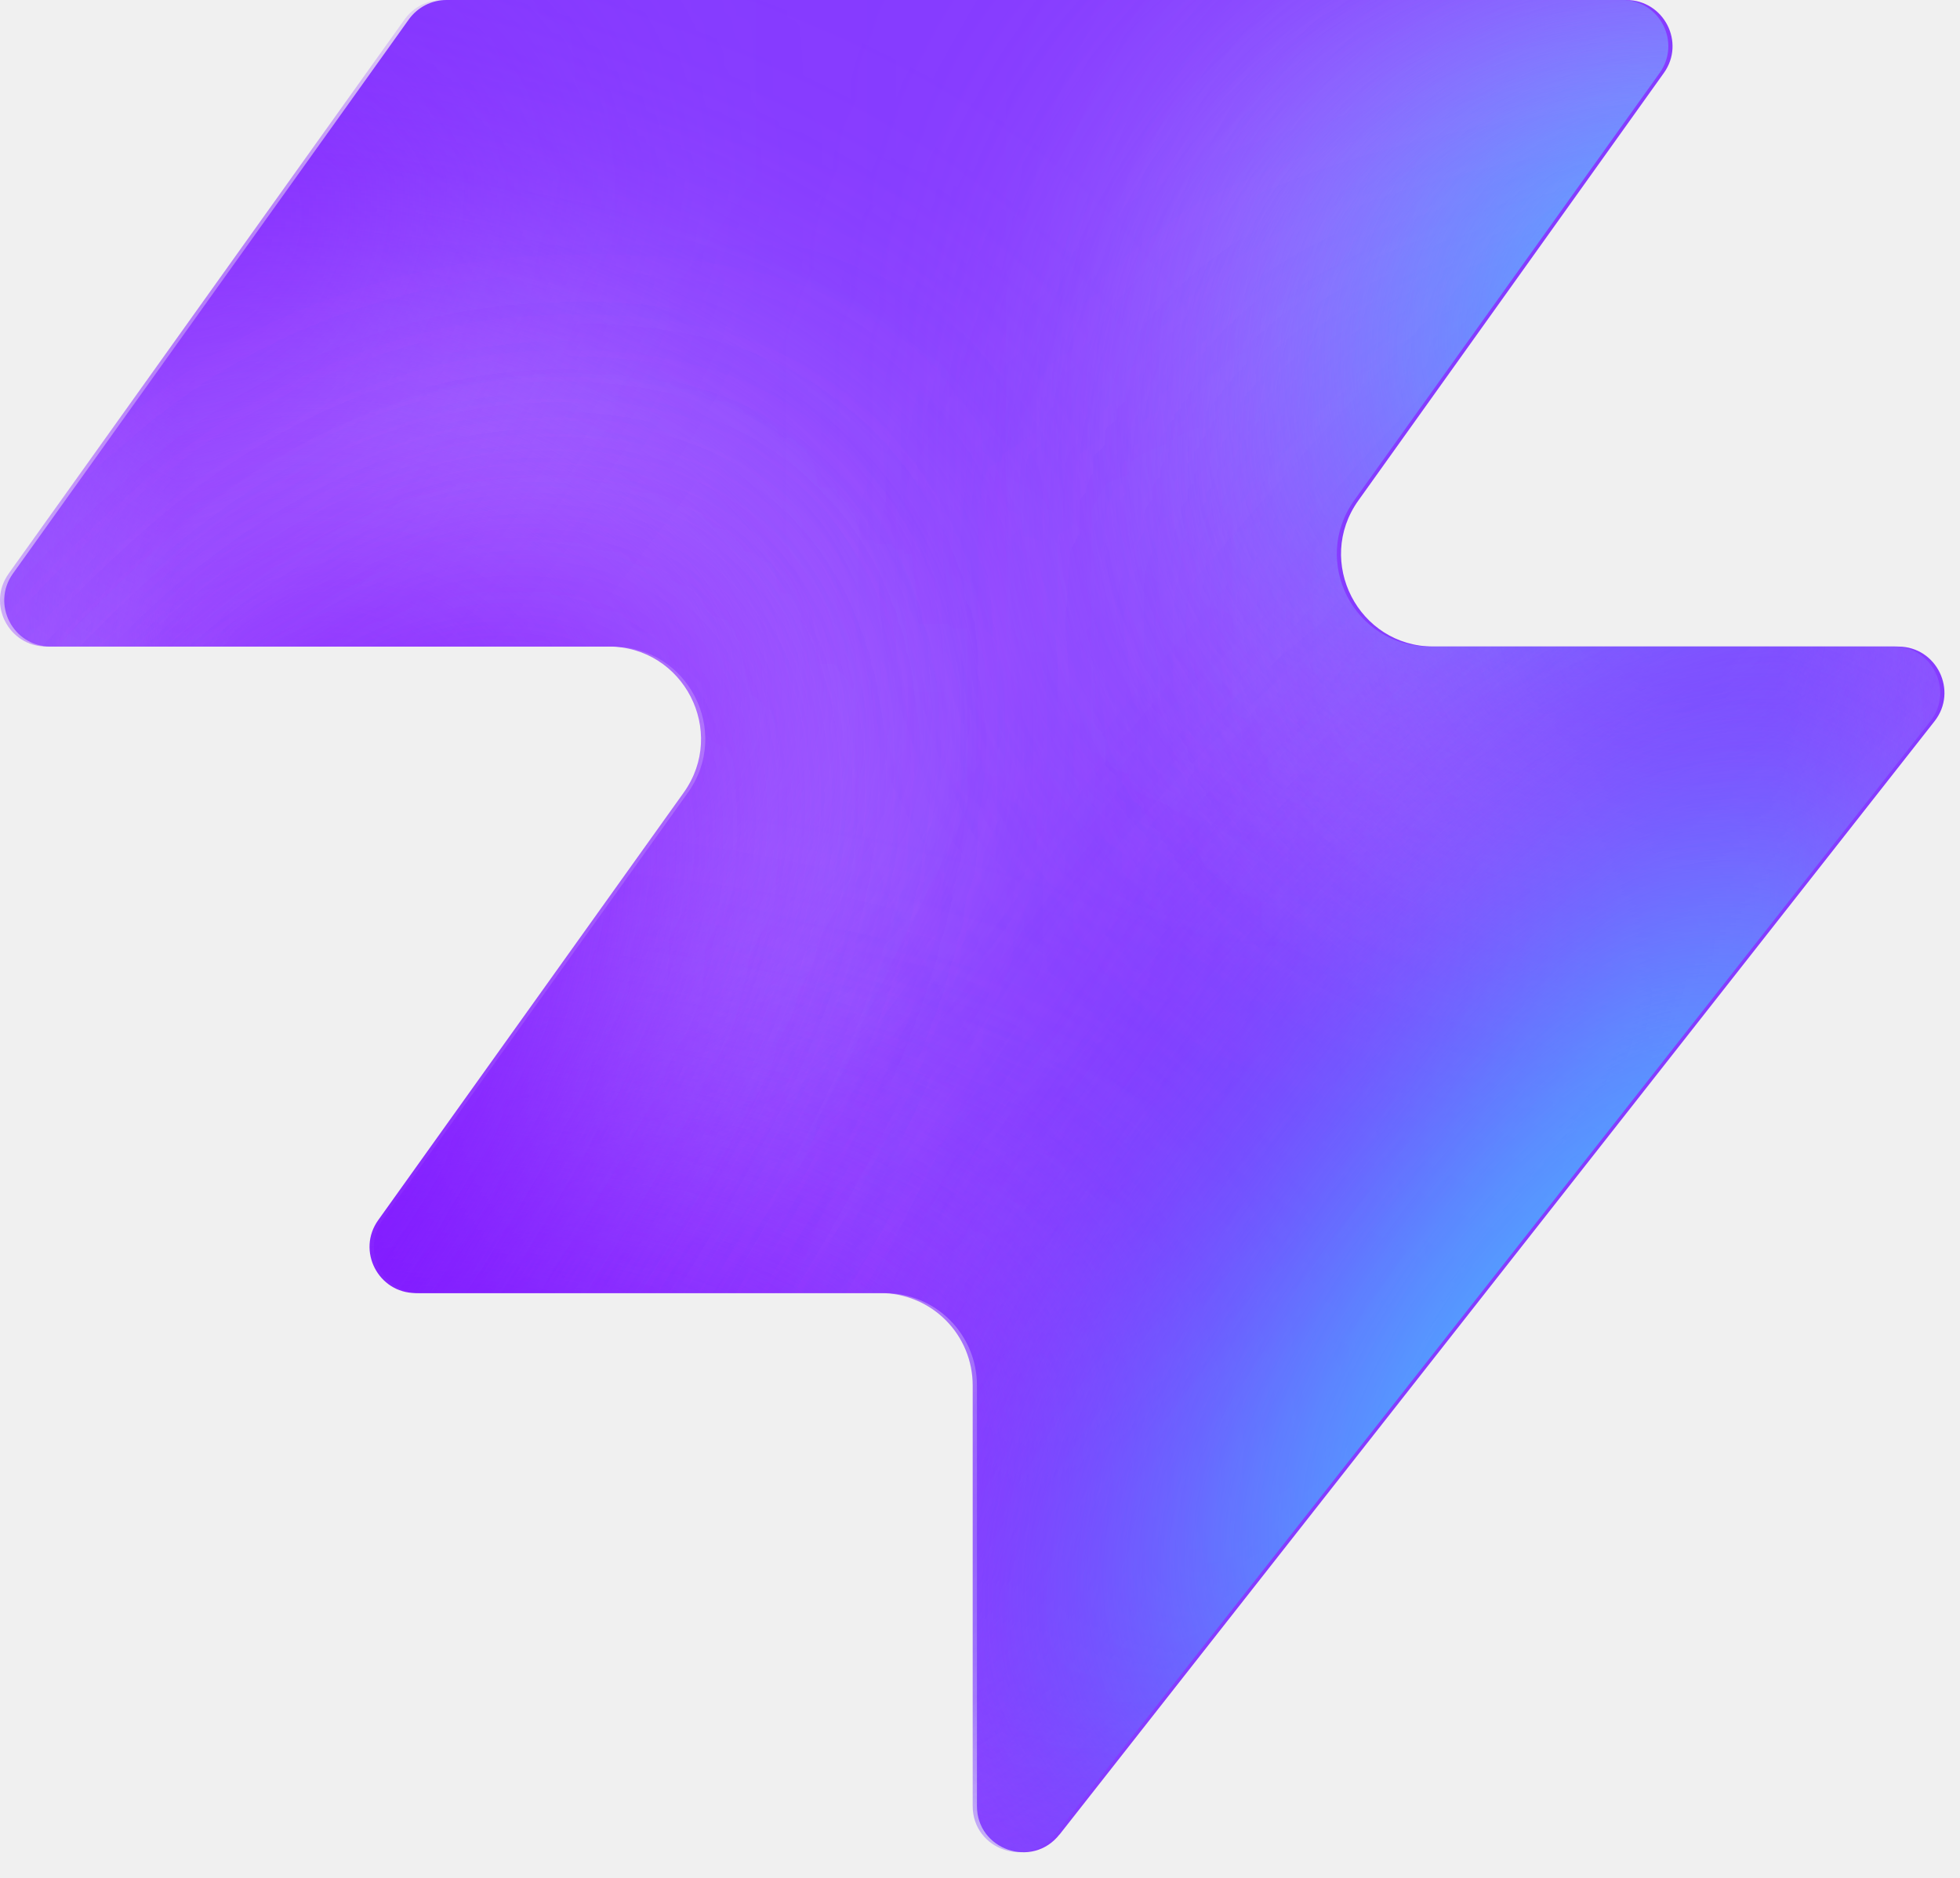
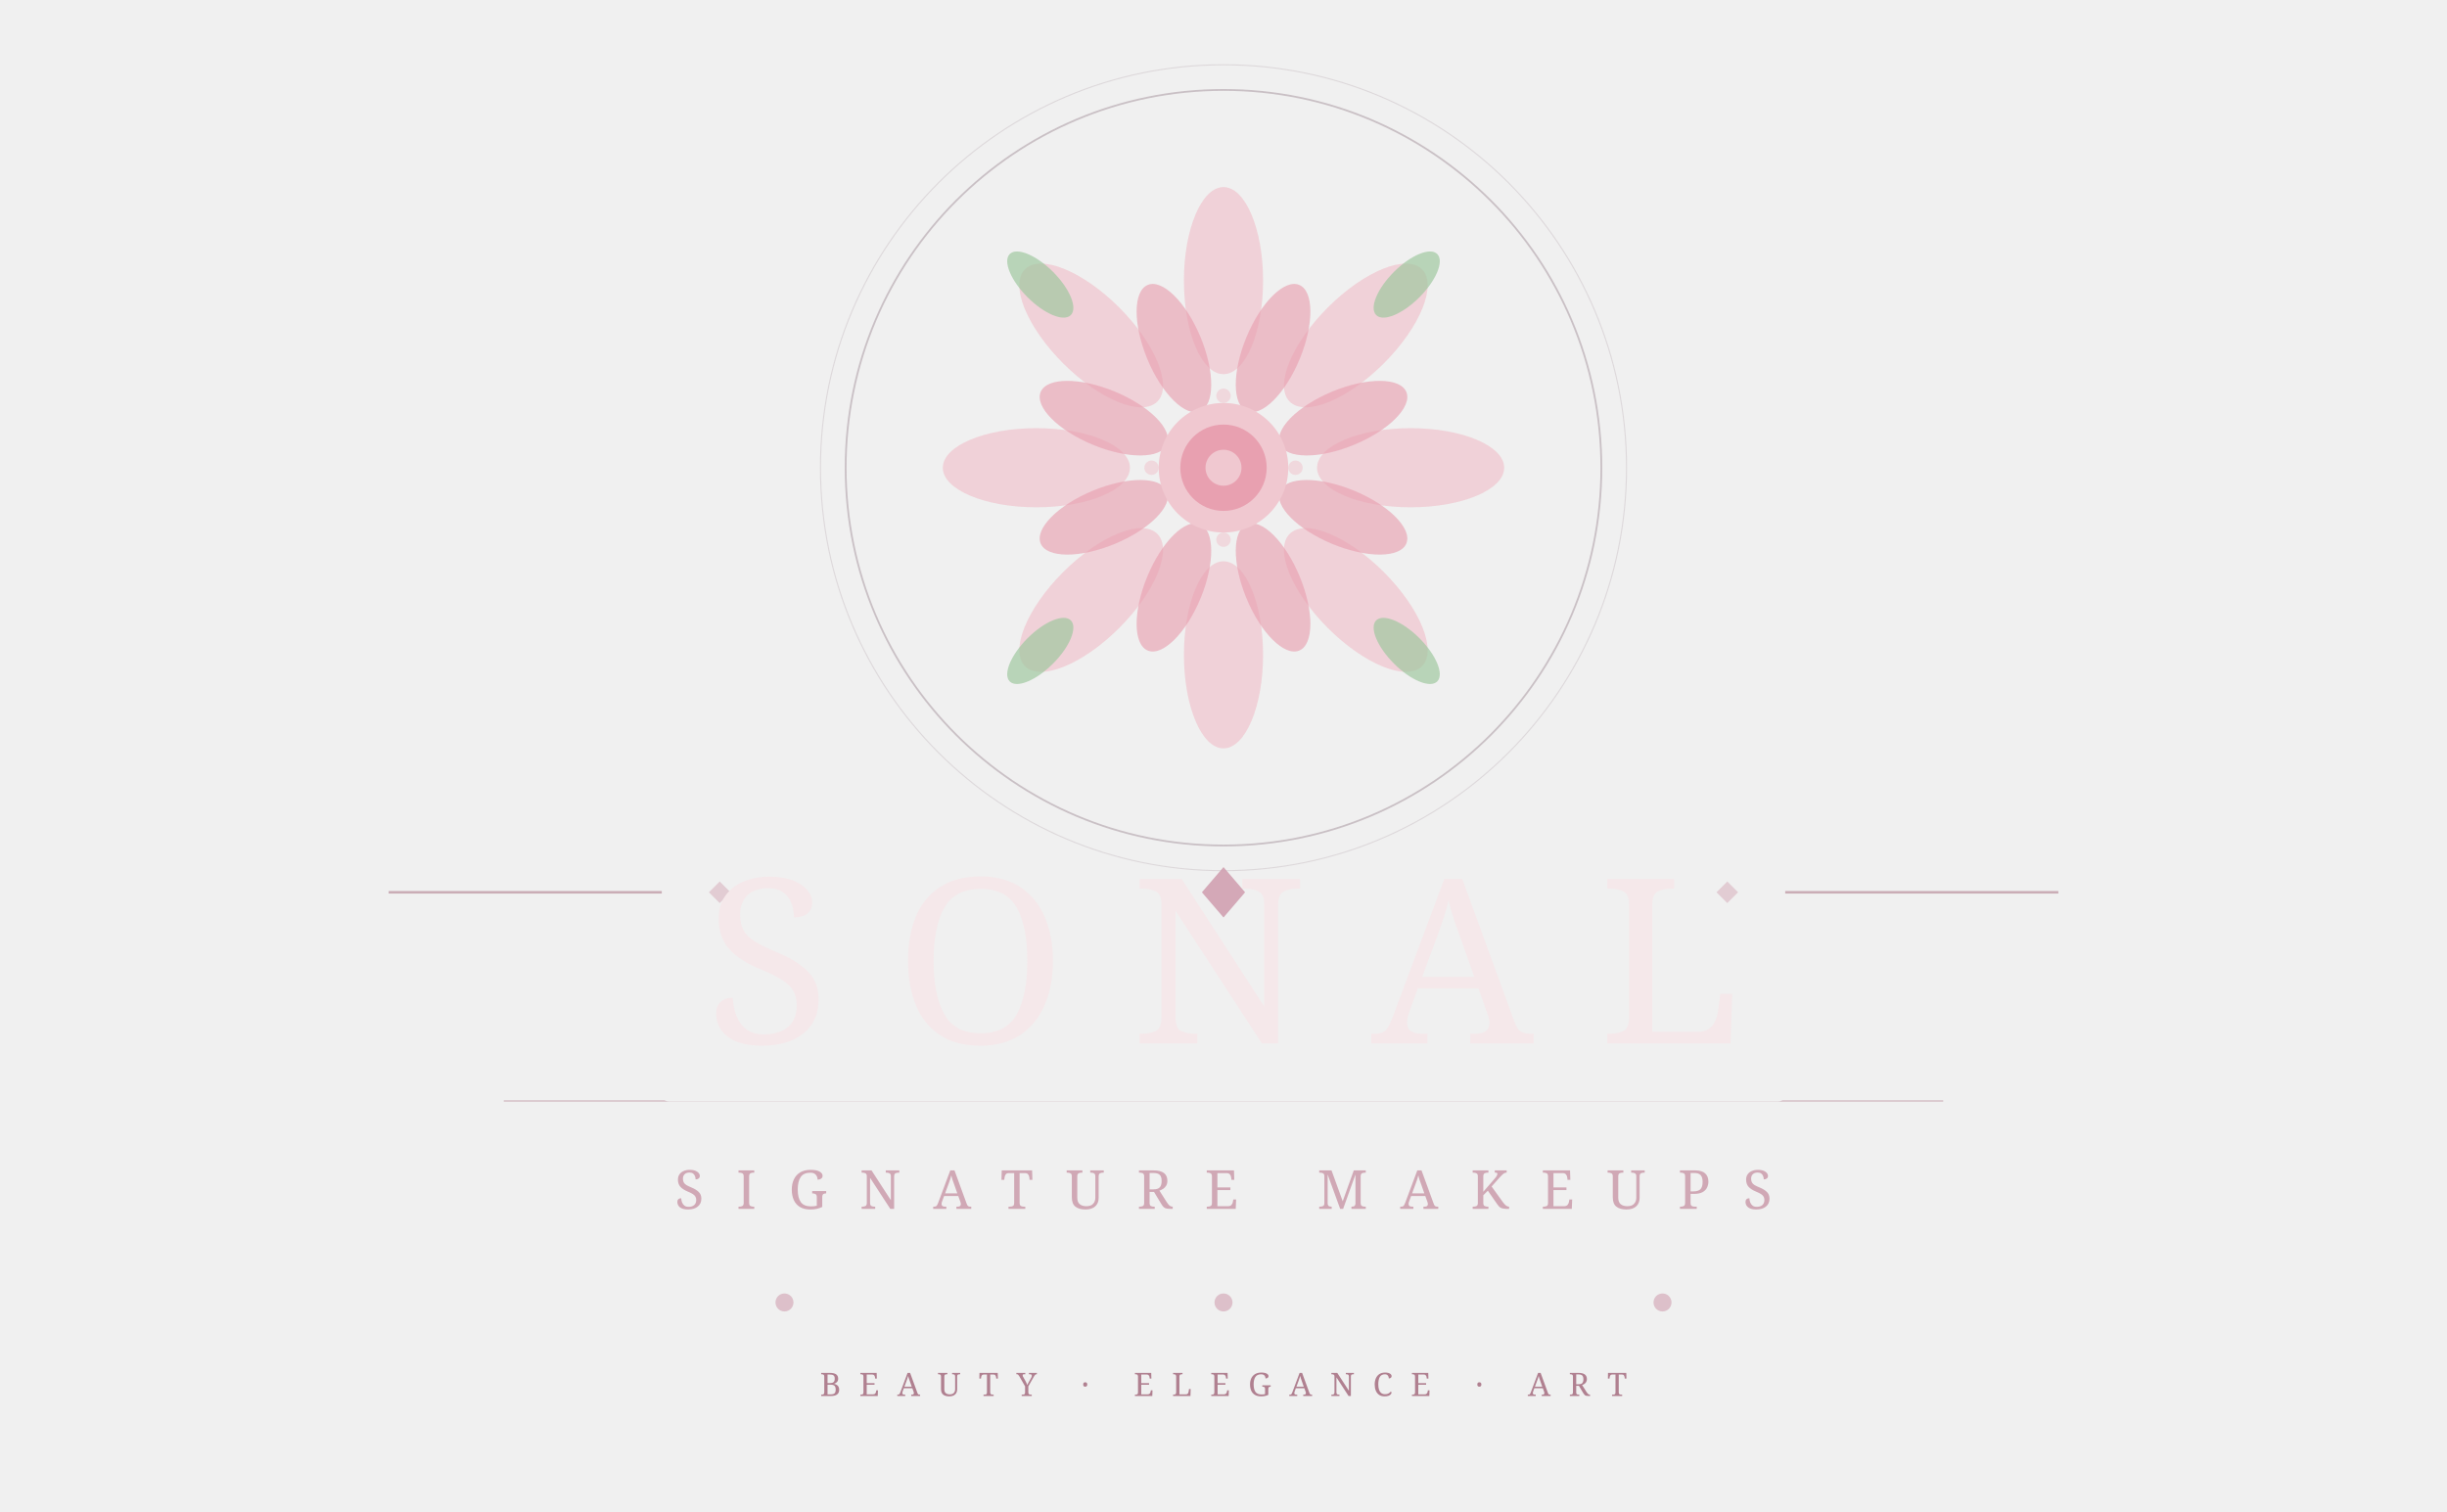
- <svg xmlns="http://www.w3.org/2000/svg" width="48" height="46" fill="none" viewBox="0 0 48 46">
-   <path fill="#863bff" d="M25.946 44.938c-.664.845-2.021.375-2.021-.698V33.937a2.26 2.26 0 0 0-2.262-2.262H10.287c-.92 0-1.456-1.04-.92-1.788l7.48-10.471c1.07-1.497 0-3.578-1.842-3.578H1.237c-.92 0-1.456-1.04-.92-1.788L10.013.474c.214-.297.556-.474.92-.474h28.894c.92 0 1.456 1.04.92 1.788l-7.48 10.471c-1.07 1.498 0 3.579 1.842 3.579h11.377c.943 0 1.473 1.088.89 1.83L25.947 44.94z" style="fill:#863bff;fill:color(display-p3 .525 .23 1);fill-opacity:1" />
-   <mask id="a" width="48" height="46" x="0" y="0" maskUnits="userSpaceOnUse" style="mask-type:alpha">
-     <path fill="#000" d="M25.842 44.938c-.664.844-2.021.375-2.021-.698V33.937a2.26 2.26 0 0 0-2.262-2.262H10.183c-.92 0-1.456-1.04-.92-1.788l7.48-10.471c1.07-1.498 0-3.579-1.842-3.579H1.133c-.92 0-1.456-1.04-.92-1.787L9.91.473c.214-.297.556-.474.92-.474h28.894c.92 0 1.456 1.04.92 1.788l-7.48 10.471c-1.07 1.498 0 3.578 1.842 3.578h11.377c.943 0 1.473 1.088.89 1.832L25.843 44.94z" style="fill:#000;fill-opacity:1" />
-   </mask>
-   <g mask="url(#a)">
-     <g filter="url(#b)">
-       <ellipse cx="5.508" cy="14.704" fill="#ede6ff" rx="5.508" ry="14.704" style="fill:#ede6ff;fill:color(display-p3 .927 .903 1);fill-opacity:1" transform="matrix(.00324 1 1 -.00324 -4.47 31.516)" />
+ <svg xmlns="http://www.w3.org/2000/svg" width="100%" viewBox="0 0 680 420" role="img" style="">
+   <defs>
+     <mask id="imagine-text-gaps-jtstiz" maskUnits="userSpaceOnUse">
+       <rect x="0" y="0" width="680" height="420" fill="white" />
+       <rect x="183.904" y="229.239" width="312.192" height="76.92" fill="black" rx="2" />
+       <rect x="177.344" y="320.549" width="325.312" height="20.991" fill="black" rx="2" />
+       <rect x="220.679" y="377.504" width="238.642" height="14.619" fill="black" rx="2" />
+     </mask>
+   </defs>
+   <ellipse cx="340" cy="130" rx="105" ry="105" fill="none" stroke-width="0.5" opacity="0.3" style="fill:none;stroke:rgb(112, 80, 96);color:rgb(0, 0, 0);stroke-width:0.5px;stroke-linecap:butt;stroke-linejoin:miter;opacity:0.3;font-family:&quot;Anthropic Sans&quot;, -apple-system, BlinkMacSystemFont, &quot;Segoe UI&quot;, sans-serif;font-size:16px;font-weight:400;text-anchor:start;dominant-baseline:auto" />
+   <ellipse cx="340" cy="130" rx="112" ry="112" fill="none" stroke-width="0.3" opacity="0.15" style="fill:none;stroke:rgb(112, 80, 96);color:rgb(0, 0, 0);stroke-width:0.3px;stroke-linecap:butt;stroke-linejoin:miter;opacity:0.15;font-family:&quot;Anthropic Sans&quot;, -apple-system, BlinkMacSystemFont, &quot;Segoe UI&quot;, sans-serif;font-size:16px;font-weight:400;text-anchor:start;dominant-baseline:auto" />
+   <g transform="translate(340,130)" style="fill:rgb(0, 0, 0);stroke:none;color:rgb(0, 0, 0);stroke-width:1px;stroke-linecap:butt;stroke-linejoin:miter;opacity:1;font-family:&quot;Anthropic Sans&quot;, -apple-system, BlinkMacSystemFont, &quot;Segoe UI&quot;, sans-serif;font-size:16px;font-weight:400;text-anchor:start;dominant-baseline:auto">
+     <g opacity="0.85" style="fill:rgb(0, 0, 0);stroke:none;color:rgb(0, 0, 0);stroke-width:1px;stroke-linecap:butt;stroke-linejoin:miter;opacity:0.85;font-family:&quot;Anthropic Sans&quot;, -apple-system, BlinkMacSystemFont, &quot;Segoe UI&quot;, sans-serif;font-size:16px;font-weight:400;text-anchor:start;dominant-baseline:auto">
+       <ellipse cx="0" cy="-52" rx="11" ry="26" transform="rotate(0)" opacity="0.9" style="fill:rgb(240, 200, 208);stroke:none;color:rgb(0, 0, 0);stroke-width:1px;stroke-linecap:butt;stroke-linejoin:miter;opacity:0.9;font-family:&quot;Anthropic Sans&quot;, -apple-system, BlinkMacSystemFont, &quot;Segoe UI&quot;, sans-serif;font-size:16px;font-weight:400;text-anchor:start;dominant-baseline:auto" />
+       <ellipse cx="0" cy="-52" rx="11" ry="26" transform="rotate(45)" opacity="0.9" style="fill:rgb(240, 200, 208);stroke:none;color:rgb(0, 0, 0);stroke-width:1px;stroke-linecap:butt;stroke-linejoin:miter;opacity:0.9;font-family:&quot;Anthropic Sans&quot;, -apple-system, BlinkMacSystemFont, &quot;Segoe UI&quot;, sans-serif;font-size:16px;font-weight:400;text-anchor:start;dominant-baseline:auto" />
+       <ellipse cx="0" cy="-52" rx="11" ry="26" transform="rotate(90)" opacity="0.9" style="fill:rgb(240, 200, 208);stroke:none;color:rgb(0, 0, 0);stroke-width:1px;stroke-linecap:butt;stroke-linejoin:miter;opacity:0.9;font-family:&quot;Anthropic Sans&quot;, -apple-system, BlinkMacSystemFont, &quot;Segoe UI&quot;, sans-serif;font-size:16px;font-weight:400;text-anchor:start;dominant-baseline:auto" />
+       <ellipse cx="0" cy="-52" rx="11" ry="26" transform="rotate(135)" opacity="0.9" style="fill:rgb(240, 200, 208);stroke:none;color:rgb(0, 0, 0);stroke-width:1px;stroke-linecap:butt;stroke-linejoin:miter;opacity:0.9;font-family:&quot;Anthropic Sans&quot;, -apple-system, BlinkMacSystemFont, &quot;Segoe UI&quot;, sans-serif;font-size:16px;font-weight:400;text-anchor:start;dominant-baseline:auto" />
+       <ellipse cx="0" cy="-52" rx="11" ry="26" transform="rotate(180)" opacity="0.9" style="fill:rgb(240, 200, 208);stroke:none;color:rgb(0, 0, 0);stroke-width:1px;stroke-linecap:butt;stroke-linejoin:miter;opacity:0.9;font-family:&quot;Anthropic Sans&quot;, -apple-system, BlinkMacSystemFont, &quot;Segoe UI&quot;, sans-serif;font-size:16px;font-weight:400;text-anchor:start;dominant-baseline:auto" />
+       <ellipse cx="0" cy="-52" rx="11" ry="26" transform="rotate(225)" opacity="0.9" style="fill:rgb(240, 200, 208);stroke:none;color:rgb(0, 0, 0);stroke-width:1px;stroke-linecap:butt;stroke-linejoin:miter;opacity:0.9;font-family:&quot;Anthropic Sans&quot;, -apple-system, BlinkMacSystemFont, &quot;Segoe UI&quot;, sans-serif;font-size:16px;font-weight:400;text-anchor:start;dominant-baseline:auto" />
+       <ellipse cx="0" cy="-52" rx="11" ry="26" transform="rotate(270)" opacity="0.9" style="fill:rgb(240, 200, 208);stroke:none;color:rgb(0, 0, 0);stroke-width:1px;stroke-linecap:butt;stroke-linejoin:miter;opacity:0.9;font-family:&quot;Anthropic Sans&quot;, -apple-system, BlinkMacSystemFont, &quot;Segoe UI&quot;, sans-serif;font-size:16px;font-weight:400;text-anchor:start;dominant-baseline:auto" />
+       <ellipse cx="0" cy="-52" rx="11" ry="26" transform="rotate(315)" opacity="0.9" style="fill:rgb(240, 200, 208);stroke:none;color:rgb(0, 0, 0);stroke-width:1px;stroke-linecap:butt;stroke-linejoin:miter;opacity:0.9;font-family:&quot;Anthropic Sans&quot;, -apple-system, BlinkMacSystemFont, &quot;Segoe UI&quot;, sans-serif;font-size:16px;font-weight:400;text-anchor:start;dominant-baseline:auto" />
    </g>
-     <g filter="url(#c)">
-       <ellipse cx="10.399" cy="29.851" fill="#ede6ff" rx="10.399" ry="29.851" style="fill:#ede6ff;fill:color(display-p3 .927 .903 1);fill-opacity:1" transform="matrix(.00324 1 1 -.00324 -39.328 7.883)" />
+     <g opacity="0.75" style="fill:rgb(0, 0, 0);stroke:none;color:rgb(0, 0, 0);stroke-width:1px;stroke-linecap:butt;stroke-linejoin:miter;opacity:0.75;font-family:&quot;Anthropic Sans&quot;, -apple-system, BlinkMacSystemFont, &quot;Segoe UI&quot;, sans-serif;font-size:16px;font-weight:400;text-anchor:start;dominant-baseline:auto">
+       <ellipse cx="0" cy="-36" rx="8" ry="19" transform="rotate(22.5)" opacity="0.85" style="fill:rgb(232, 160, 176);stroke:none;color:rgb(0, 0, 0);stroke-width:1px;stroke-linecap:butt;stroke-linejoin:miter;opacity:0.85;font-family:&quot;Anthropic Sans&quot;, -apple-system, BlinkMacSystemFont, &quot;Segoe UI&quot;, sans-serif;font-size:16px;font-weight:400;text-anchor:start;dominant-baseline:auto" />
+       <ellipse cx="0" cy="-36" rx="8" ry="19" transform="rotate(67.5)" opacity="0.85" style="fill:rgb(232, 160, 176);stroke:none;color:rgb(0, 0, 0);stroke-width:1px;stroke-linecap:butt;stroke-linejoin:miter;opacity:0.85;font-family:&quot;Anthropic Sans&quot;, -apple-system, BlinkMacSystemFont, &quot;Segoe UI&quot;, sans-serif;font-size:16px;font-weight:400;text-anchor:start;dominant-baseline:auto" />
+       <ellipse cx="0" cy="-36" rx="8" ry="19" transform="rotate(112.5)" opacity="0.85" style="fill:rgb(232, 160, 176);stroke:none;color:rgb(0, 0, 0);stroke-width:1px;stroke-linecap:butt;stroke-linejoin:miter;opacity:0.85;font-family:&quot;Anthropic Sans&quot;, -apple-system, BlinkMacSystemFont, &quot;Segoe UI&quot;, sans-serif;font-size:16px;font-weight:400;text-anchor:start;dominant-baseline:auto" />
+       <ellipse cx="0" cy="-36" rx="8" ry="19" transform="rotate(157.5)" opacity="0.85" style="fill:rgb(232, 160, 176);stroke:none;color:rgb(0, 0, 0);stroke-width:1px;stroke-linecap:butt;stroke-linejoin:miter;opacity:0.85;font-family:&quot;Anthropic Sans&quot;, -apple-system, BlinkMacSystemFont, &quot;Segoe UI&quot;, sans-serif;font-size:16px;font-weight:400;text-anchor:start;dominant-baseline:auto" />
+       <ellipse cx="0" cy="-36" rx="8" ry="19" transform="rotate(202.5)" opacity="0.85" style="fill:rgb(232, 160, 176);stroke:none;color:rgb(0, 0, 0);stroke-width:1px;stroke-linecap:butt;stroke-linejoin:miter;opacity:0.85;font-family:&quot;Anthropic Sans&quot;, -apple-system, BlinkMacSystemFont, &quot;Segoe UI&quot;, sans-serif;font-size:16px;font-weight:400;text-anchor:start;dominant-baseline:auto" />
+       <ellipse cx="0" cy="-36" rx="8" ry="19" transform="rotate(247.5)" opacity="0.85" style="fill:rgb(232, 160, 176);stroke:none;color:rgb(0, 0, 0);stroke-width:1px;stroke-linecap:butt;stroke-linejoin:miter;opacity:0.85;font-family:&quot;Anthropic Sans&quot;, -apple-system, BlinkMacSystemFont, &quot;Segoe UI&quot;, sans-serif;font-size:16px;font-weight:400;text-anchor:start;dominant-baseline:auto" />
+       <ellipse cx="0" cy="-36" rx="8" ry="19" transform="rotate(292.5)" opacity="0.85" style="fill:rgb(232, 160, 176);stroke:none;color:rgb(0, 0, 0);stroke-width:1px;stroke-linecap:butt;stroke-linejoin:miter;opacity:0.85;font-family:&quot;Anthropic Sans&quot;, -apple-system, BlinkMacSystemFont, &quot;Segoe UI&quot;, sans-serif;font-size:16px;font-weight:400;text-anchor:start;dominant-baseline:auto" />
+       <ellipse cx="0" cy="-36" rx="8" ry="19" transform="rotate(337.5)" opacity="0.85" style="fill:rgb(232, 160, 176);stroke:none;color:rgb(0, 0, 0);stroke-width:1px;stroke-linecap:butt;stroke-linejoin:miter;opacity:0.85;font-family:&quot;Anthropic Sans&quot;, -apple-system, BlinkMacSystemFont, &quot;Segoe UI&quot;, sans-serif;font-size:16px;font-weight:400;text-anchor:start;dominant-baseline:auto" />
    </g>
-     <g filter="url(#d)">
-       <ellipse cx="5.508" cy="30.487" fill="#7e14ff" rx="5.508" ry="30.487" style="fill:#7e14ff;fill:color(display-p3 .492 .077 1);fill-opacity:1" transform="rotate(89.814 -25.913 -14.639)scale(1 -1)" />
-     </g>
-     <g filter="url(#e)">
-       <ellipse cx="5.508" cy="30.599" fill="#7e14ff" rx="5.508" ry="30.599" style="fill:#7e14ff;fill:color(display-p3 .492 .077 1);fill-opacity:1" transform="rotate(89.814 -32.644 -3.334)scale(1 -1)" />
-     </g>
-     <g filter="url(#f)">
-       <ellipse cx="5.508" cy="30.599" fill="#7e14ff" rx="5.508" ry="30.599" style="fill:#7e14ff;fill:color(display-p3 .492 .077 1);fill-opacity:1" transform="matrix(.00324 1 1 -.00324 -34.34 30.47)" />
-     </g>
-     <g filter="url(#g)">
-       <ellipse cx="14.072" cy="22.078" fill="#ede6ff" rx="14.072" ry="22.078" style="fill:#ede6ff;fill:color(display-p3 .927 .903 1);fill-opacity:1" transform="rotate(93.35 24.506 48.493)scale(-1 1)" />
-     </g>
-     <g filter="url(#h)">
-       <ellipse cx="3.47" cy="21.501" fill="#7e14ff" rx="3.47" ry="21.501" style="fill:#7e14ff;fill:color(display-p3 .492 .077 1);fill-opacity:1" transform="rotate(89.009 28.708 47.59)scale(-1 1)" />
-     </g>
-     <g filter="url(#i)">
-       <ellipse cx="3.47" cy="21.501" fill="#7e14ff" rx="3.47" ry="21.501" style="fill:#7e14ff;fill:color(display-p3 .492 .077 1);fill-opacity:1" transform="rotate(89.009 28.708 47.59)scale(-1 1)" />
-     </g>
-     <g filter="url(#j)">
-       <ellipse cx=".387" cy="8.972" fill="#7e14ff" rx="4.407" ry="29.108" style="fill:#7e14ff;fill:color(display-p3 .492 .077 1);fill-opacity:1" transform="rotate(39.51 .387 8.972)" />
-     </g>
-     <g filter="url(#k)">
-       <ellipse cx="47.523" cy="-6.092" fill="#7e14ff" rx="4.407" ry="29.108" style="fill:#7e14ff;fill:color(display-p3 .492 .077 1);fill-opacity:1" transform="rotate(37.892 47.523 -6.092)" />
-     </g>
-     <g filter="url(#l)">
-       <ellipse cx="41.412" cy="6.333" fill="#47bfff" rx="5.971" ry="9.665" style="fill:#47bfff;fill:color(display-p3 .28 .748 1);fill-opacity:1" transform="rotate(37.892 41.412 6.333)" />
-     </g>
-     <g filter="url(#m)">
-       <ellipse cx="-1.879" cy="38.332" fill="#7e14ff" rx="4.407" ry="29.108" style="fill:#7e14ff;fill:color(display-p3 .492 .077 1);fill-opacity:1" transform="rotate(37.892 -1.88 38.332)" />
-     </g>
-     <g filter="url(#n)">
-       <ellipse cx="-1.879" cy="38.332" fill="#7e14ff" rx="4.407" ry="29.108" style="fill:#7e14ff;fill:color(display-p3 .492 .077 1);fill-opacity:1" transform="rotate(37.892 -1.88 38.332)" />
-     </g>
-     <g filter="url(#o)">
-       <ellipse cx="35.651" cy="29.907" fill="#7e14ff" rx="4.407" ry="29.108" style="fill:#7e14ff;fill:color(display-p3 .492 .077 1);fill-opacity:1" transform="rotate(37.892 35.651 29.907)" />
-     </g>
-     <g filter="url(#p)">
-       <ellipse cx="38.418" cy="32.4" fill="#47bfff" rx="5.971" ry="15.297" style="fill:#47bfff;fill:color(display-p3 .28 .748 1);fill-opacity:1" transform="rotate(37.892 38.418 32.4)" />
-     </g>
+     <ellipse cx="0" cy="-72" rx="5" ry="12" transform="rotate(45)" opacity="0.7" style="fill:rgb(160, 200, 160);stroke:none;color:rgb(0, 0, 0);stroke-width:1px;stroke-linecap:butt;stroke-linejoin:miter;opacity:0.7;font-family:&quot;Anthropic Sans&quot;, -apple-system, BlinkMacSystemFont, &quot;Segoe UI&quot;, sans-serif;font-size:16px;font-weight:400;text-anchor:start;dominant-baseline:auto" />
+     <ellipse cx="0" cy="-72" rx="5" ry="12" transform="rotate(135)" opacity="0.7" style="fill:rgb(160, 200, 160);stroke:none;color:rgb(0, 0, 0);stroke-width:1px;stroke-linecap:butt;stroke-linejoin:miter;opacity:0.7;font-family:&quot;Anthropic Sans&quot;, -apple-system, BlinkMacSystemFont, &quot;Segoe UI&quot;, sans-serif;font-size:16px;font-weight:400;text-anchor:start;dominant-baseline:auto" />
+     <ellipse cx="0" cy="-72" rx="5" ry="12" transform="rotate(225)" opacity="0.7" style="fill:rgb(160, 200, 160);stroke:none;color:rgb(0, 0, 0);stroke-width:1px;stroke-linecap:butt;stroke-linejoin:miter;opacity:0.7;font-family:&quot;Anthropic Sans&quot;, -apple-system, BlinkMacSystemFont, &quot;Segoe UI&quot;, sans-serif;font-size:16px;font-weight:400;text-anchor:start;dominant-baseline:auto" />
+     <ellipse cx="0" cy="-72" rx="5" ry="12" transform="rotate(315)" opacity="0.7" style="fill:rgb(160, 200, 160);stroke:none;color:rgb(0, 0, 0);stroke-width:1px;stroke-linecap:butt;stroke-linejoin:miter;opacity:0.7;font-family:&quot;Anthropic Sans&quot;, -apple-system, BlinkMacSystemFont, &quot;Segoe UI&quot;, sans-serif;font-size:16px;font-weight:400;text-anchor:start;dominant-baseline:auto" />
+     <circle cx="0" cy="0" r="18" style="fill:rgb(240, 200, 208);stroke:none;color:rgb(0, 0, 0);stroke-width:1px;stroke-linecap:butt;stroke-linejoin:miter;opacity:1;font-family:&quot;Anthropic Sans&quot;, -apple-system, BlinkMacSystemFont, &quot;Segoe UI&quot;, sans-serif;font-size:16px;font-weight:400;text-anchor:start;dominant-baseline:auto" />
+     <circle cx="0" cy="0" r="12" style="fill:rgb(232, 160, 176);stroke:none;color:rgb(0, 0, 0);stroke-width:1px;stroke-linecap:butt;stroke-linejoin:miter;opacity:1;font-family:&quot;Anthropic Sans&quot;, -apple-system, BlinkMacSystemFont, &quot;Segoe UI&quot;, sans-serif;font-size:16px;font-weight:400;text-anchor:start;dominant-baseline:auto" />
+     <circle cx="0" cy="0" r="5" style="fill:rgb(240, 200, 208);stroke:none;color:rgb(0, 0, 0);stroke-width:1px;stroke-linecap:butt;stroke-linejoin:miter;opacity:1;font-family:&quot;Anthropic Sans&quot;, -apple-system, BlinkMacSystemFont, &quot;Segoe UI&quot;, sans-serif;font-size:16px;font-weight:400;text-anchor:start;dominant-baseline:auto" />
+     <circle cx="0" cy="-20" r="2" opacity="0.6" style="fill:rgb(240, 200, 208);stroke:none;color:rgb(0, 0, 0);stroke-width:1px;stroke-linecap:butt;stroke-linejoin:miter;opacity:0.6;font-family:&quot;Anthropic Sans&quot;, -apple-system, BlinkMacSystemFont, &quot;Segoe UI&quot;, sans-serif;font-size:16px;font-weight:400;text-anchor:start;dominant-baseline:auto" />
+     <circle cx="0" cy="20" r="2" opacity="0.6" style="fill:rgb(240, 200, 208);stroke:none;color:rgb(0, 0, 0);stroke-width:1px;stroke-linecap:butt;stroke-linejoin:miter;opacity:0.6;font-family:&quot;Anthropic Sans&quot;, -apple-system, BlinkMacSystemFont, &quot;Segoe UI&quot;, sans-serif;font-size:16px;font-weight:400;text-anchor:start;dominant-baseline:auto" />
+     <circle cx="-20" cy="0" r="2" opacity="0.6" style="fill:rgb(240, 200, 208);stroke:none;color:rgb(0, 0, 0);stroke-width:1px;stroke-linecap:butt;stroke-linejoin:miter;opacity:0.6;font-family:&quot;Anthropic Sans&quot;, -apple-system, BlinkMacSystemFont, &quot;Segoe UI&quot;, sans-serif;font-size:16px;font-weight:400;text-anchor:start;dominant-baseline:auto" />
+     <circle cx="20" cy="0" r="2" opacity="0.6" style="fill:rgb(240, 200, 208);stroke:none;color:rgb(0, 0, 0);stroke-width:1px;stroke-linecap:butt;stroke-linejoin:miter;opacity:0.6;font-family:&quot;Anthropic Sans&quot;, -apple-system, BlinkMacSystemFont, &quot;Segoe UI&quot;, sans-serif;font-size:16px;font-weight:400;text-anchor:start;dominant-baseline:auto" />
  </g>
-   <defs>
-     <filter id="b" width="60.045" height="41.654" x="-19.77" y="16.149" color-interpolation-filters="sRGB" filterUnits="userSpaceOnUse">
-       <feFlood flood-opacity="0" result="BackgroundImageFix" />
-       <feBlend in="SourceGraphic" in2="BackgroundImageFix" result="shape" />
-       <feGaussianBlur result="effect1_foregroundBlur_2002_17158" stdDeviation="7.659" />
-     </filter>
-     <filter id="c" width="90.34" height="51.437" x="-54.613" y="-7.533" color-interpolation-filters="sRGB" filterUnits="userSpaceOnUse">
-       <feFlood flood-opacity="0" result="BackgroundImageFix" />
-       <feBlend in="SourceGraphic" in2="BackgroundImageFix" result="shape" />
-       <feGaussianBlur result="effect1_foregroundBlur_2002_17158" stdDeviation="7.659" />
-     </filter>
-     <filter id="d" width="79.355" height="29.4" x="-49.64" y="2.03" color-interpolation-filters="sRGB" filterUnits="userSpaceOnUse">
-       <feFlood flood-opacity="0" result="BackgroundImageFix" />
-       <feBlend in="SourceGraphic" in2="BackgroundImageFix" result="shape" />
-       <feGaussianBlur result="effect1_foregroundBlur_2002_17158" stdDeviation="4.596" />
-     </filter>
-     <filter id="e" width="79.579" height="29.4" x="-45.045" y="20.029" color-interpolation-filters="sRGB" filterUnits="userSpaceOnUse">
-       <feFlood flood-opacity="0" result="BackgroundImageFix" />
-       <feBlend in="SourceGraphic" in2="BackgroundImageFix" result="shape" />
-       <feGaussianBlur result="effect1_foregroundBlur_2002_17158" stdDeviation="4.596" />
-     </filter>
-     <filter id="f" width="79.579" height="29.4" x="-43.513" y="21.178" color-interpolation-filters="sRGB" filterUnits="userSpaceOnUse">
-       <feFlood flood-opacity="0" result="BackgroundImageFix" />
-       <feBlend in="SourceGraphic" in2="BackgroundImageFix" result="shape" />
-       <feGaussianBlur result="effect1_foregroundBlur_2002_17158" stdDeviation="4.596" />
-     </filter>
-     <filter id="g" width="74.749" height="58.852" x="15.756" y="-17.901" color-interpolation-filters="sRGB" filterUnits="userSpaceOnUse">
-       <feFlood flood-opacity="0" result="BackgroundImageFix" />
-       <feBlend in="SourceGraphic" in2="BackgroundImageFix" result="shape" />
-       <feGaussianBlur result="effect1_foregroundBlur_2002_17158" stdDeviation="7.659" />
-     </filter>
-     <filter id="h" width="61.377" height="25.362" x="23.548" y="2.284" color-interpolation-filters="sRGB" filterUnits="userSpaceOnUse">
-       <feFlood flood-opacity="0" result="BackgroundImageFix" />
-       <feBlend in="SourceGraphic" in2="BackgroundImageFix" result="shape" />
-       <feGaussianBlur result="effect1_foregroundBlur_2002_17158" stdDeviation="4.596" />
-     </filter>
-     <filter id="i" width="61.377" height="25.362" x="23.548" y="2.284" color-interpolation-filters="sRGB" filterUnits="userSpaceOnUse">
-       <feFlood flood-opacity="0" result="BackgroundImageFix" />
-       <feBlend in="SourceGraphic" in2="BackgroundImageFix" result="shape" />
-       <feGaussianBlur result="effect1_foregroundBlur_2002_17158" stdDeviation="4.596" />
-     </filter>
-     <filter id="j" width="56.045" height="63.649" x="-27.636" y="-22.853" color-interpolation-filters="sRGB" filterUnits="userSpaceOnUse">
-       <feFlood flood-opacity="0" result="BackgroundImageFix" />
-       <feBlend in="SourceGraphic" in2="BackgroundImageFix" result="shape" />
-       <feGaussianBlur result="effect1_foregroundBlur_2002_17158" stdDeviation="4.596" />
-     </filter>
-     <filter id="k" width="54.814" height="64.646" x="20.116" y="-38.415" color-interpolation-filters="sRGB" filterUnits="userSpaceOnUse">
-       <feFlood flood-opacity="0" result="BackgroundImageFix" />
-       <feBlend in="SourceGraphic" in2="BackgroundImageFix" result="shape" />
-       <feGaussianBlur result="effect1_foregroundBlur_2002_17158" stdDeviation="4.596" />
-     </filter>
-     <filter id="l" width="33.541" height="35.313" x="24.641" y="-11.323" color-interpolation-filters="sRGB" filterUnits="userSpaceOnUse">
-       <feFlood flood-opacity="0" result="BackgroundImageFix" />
-       <feBlend in="SourceGraphic" in2="BackgroundImageFix" result="shape" />
-       <feGaussianBlur result="effect1_foregroundBlur_2002_17158" stdDeviation="4.596" />
-     </filter>
-     <filter id="m" width="54.814" height="64.646" x="-29.286" y="6.009" color-interpolation-filters="sRGB" filterUnits="userSpaceOnUse">
-       <feFlood flood-opacity="0" result="BackgroundImageFix" />
-       <feBlend in="SourceGraphic" in2="BackgroundImageFix" result="shape" />
-       <feGaussianBlur result="effect1_foregroundBlur_2002_17158" stdDeviation="4.596" />
-     </filter>
-     <filter id="n" width="54.814" height="64.646" x="-29.286" y="6.009" color-interpolation-filters="sRGB" filterUnits="userSpaceOnUse">
-       <feFlood flood-opacity="0" result="BackgroundImageFix" />
-       <feBlend in="SourceGraphic" in2="BackgroundImageFix" result="shape" />
-       <feGaussianBlur result="effect1_foregroundBlur_2002_17158" stdDeviation="4.596" />
-     </filter>
-     <filter id="o" width="54.814" height="64.646" x="8.244" y="-2.416" color-interpolation-filters="sRGB" filterUnits="userSpaceOnUse">
-       <feFlood flood-opacity="0" result="BackgroundImageFix" />
-       <feBlend in="SourceGraphic" in2="BackgroundImageFix" result="shape" />
-       <feGaussianBlur result="effect1_foregroundBlur_2002_17158" stdDeviation="4.596" />
-     </filter>
-     <filter id="p" width="39.409" height="43.623" x="18.713" y="10.588" color-interpolation-filters="sRGB" filterUnits="userSpaceOnUse">
-       <feFlood flood-opacity="0" result="BackgroundImageFix" />
-       <feBlend in="SourceGraphic" in2="BackgroundImageFix" result="shape" />
-       <feGaussianBlur result="effect1_foregroundBlur_2002_17158" stdDeviation="4.596" />
-     </filter>
-   </defs>
+   <line x1="108" y1="248" x2="296" y2="248" stroke-width="0.7" opacity="0.6" mask="url(#imagine-text-gaps-jtstiz)" style="fill:rgb(0, 0, 0);stroke:rgb(176, 128, 144);color:rgb(0, 0, 0);stroke-width:0.7px;stroke-linecap:butt;stroke-linejoin:miter;opacity:0.6;font-family:&quot;Anthropic Sans&quot;, -apple-system, BlinkMacSystemFont, &quot;Segoe UI&quot;, sans-serif;font-size:16px;font-weight:400;text-anchor:start;dominant-baseline:auto" />
+   <line x1="384" y1="248" x2="572" y2="248" stroke-width="0.7" opacity="0.6" mask="url(#imagine-text-gaps-jtstiz)" style="fill:rgb(0, 0, 0);stroke:rgb(176, 128, 144);color:rgb(0, 0, 0);stroke-width:0.7px;stroke-linecap:butt;stroke-linejoin:miter;opacity:0.6;font-family:&quot;Anthropic Sans&quot;, -apple-system, BlinkMacSystemFont, &quot;Segoe UI&quot;, sans-serif;font-size:16px;font-weight:400;text-anchor:start;dominant-baseline:auto" />
+   <polygon points="340,241 346,248 340,255 334,248" opacity="0.9" style="fill:rgb(208, 160, 176);stroke:none;color:rgb(0, 0, 0);stroke-width:1px;stroke-linecap:butt;stroke-linejoin:miter;opacity:0.9;font-family:&quot;Anthropic Sans&quot;, -apple-system, BlinkMacSystemFont, &quot;Segoe UI&quot;, sans-serif;font-size:16px;font-weight:400;text-anchor:start;dominant-baseline:auto" />
+   <polygon points="200,245 203,248 200,251 197,248" opacity="0.45" style="fill:rgb(208, 160, 176);stroke:none;color:rgb(0, 0, 0);stroke-width:1px;stroke-linecap:butt;stroke-linejoin:miter;opacity:0.45;font-family:&quot;Anthropic Sans&quot;, -apple-system, BlinkMacSystemFont, &quot;Segoe UI&quot;, sans-serif;font-size:16px;font-weight:400;text-anchor:start;dominant-baseline:auto" />
+   <polygon points="480,245 483,248 480,251 477,248" opacity="0.45" style="fill:rgb(208, 160, 176);stroke:none;color:rgb(0, 0, 0);stroke-width:1px;stroke-linecap:butt;stroke-linejoin:miter;opacity:0.45;font-family:&quot;Anthropic Sans&quot;, -apple-system, BlinkMacSystemFont, &quot;Segoe UI&quot;, sans-serif;font-size:16px;font-weight:400;text-anchor:start;dominant-baseline:auto" />
+   <text x="340" y="290" text-anchor="middle" font-size="64" font-weight="300" letter-spacing="18" style="fill:rgb(245, 232, 234);stroke:none;color:rgb(0, 0, 0);stroke-width:1px;stroke-linecap:butt;stroke-linejoin:miter;opacity:1;font-family:&quot;Cormorant Garamond&quot;, Georgia, serif;font-size:64px;font-weight:300;text-anchor:middle;dominant-baseline:auto">SONAL</text>
+   <line x1="140" y1="306" x2="540" y2="306" stroke-width="0.5" opacity="0.35" mask="url(#imagine-text-gaps-jtstiz)" style="fill:rgb(0, 0, 0);stroke:rgb(176, 128, 144);color:rgb(0, 0, 0);stroke-width:0.5px;stroke-linecap:butt;stroke-linejoin:miter;opacity:0.35;font-family:&quot;Anthropic Sans&quot;, -apple-system, BlinkMacSystemFont, &quot;Segoe UI&quot;, sans-serif;font-size:16px;font-weight:400;text-anchor:start;dominant-baseline:auto" />
+   <text x="340" y="336" text-anchor="middle" font-size="15" font-weight="400" letter-spacing="9" style="fill:rgb(208, 168, 181);stroke:none;color:rgb(0, 0, 0);stroke-width:1px;stroke-linecap:butt;stroke-linejoin:miter;opacity:1;font-family:Cinzel, Georgia, serif;font-size:15px;font-weight:400;text-anchor:middle;dominant-baseline:auto">SIGNATURE MAKEUPS</text>
+   <circle cx="218" cy="362" r="2.5" opacity="0.6" style="fill:rgb(208, 160, 176);stroke:none;color:rgb(0, 0, 0);stroke-width:1px;stroke-linecap:butt;stroke-linejoin:miter;opacity:0.6;font-family:&quot;Anthropic Sans&quot;, -apple-system, BlinkMacSystemFont, &quot;Segoe UI&quot;, sans-serif;font-size:16px;font-weight:400;text-anchor:start;dominant-baseline:auto" />
+   <circle cx="340" cy="362" r="2.5" opacity="0.6" style="fill:rgb(208, 160, 176);stroke:none;color:rgb(0, 0, 0);stroke-width:1px;stroke-linecap:butt;stroke-linejoin:miter;opacity:0.6;font-family:&quot;Anthropic Sans&quot;, -apple-system, BlinkMacSystemFont, &quot;Segoe UI&quot;, sans-serif;font-size:16px;font-weight:400;text-anchor:start;dominant-baseline:auto" />
+   <circle cx="462" cy="362" r="2.5" opacity="0.6" style="fill:rgb(208, 160, 176);stroke:none;color:rgb(0, 0, 0);stroke-width:1px;stroke-linecap:butt;stroke-linejoin:miter;opacity:0.6;font-family:&quot;Anthropic Sans&quot;, -apple-system, BlinkMacSystemFont, &quot;Segoe UI&quot;, sans-serif;font-size:16px;font-weight:400;text-anchor:start;dominant-baseline:auto" />
+   <text x="340" y="388" text-anchor="middle" font-size="9" font-weight="400" letter-spacing="5" style="fill:rgb(176, 128, 144);stroke:none;color:rgb(0, 0, 0);stroke-width:1px;stroke-linecap:butt;stroke-linejoin:miter;opacity:1;font-family:Cinzel, Georgia, serif;font-size:9px;font-weight:400;text-anchor:middle;dominant-baseline:auto">BEAUTY · ELEGANCE · ART</text>
</svg>
